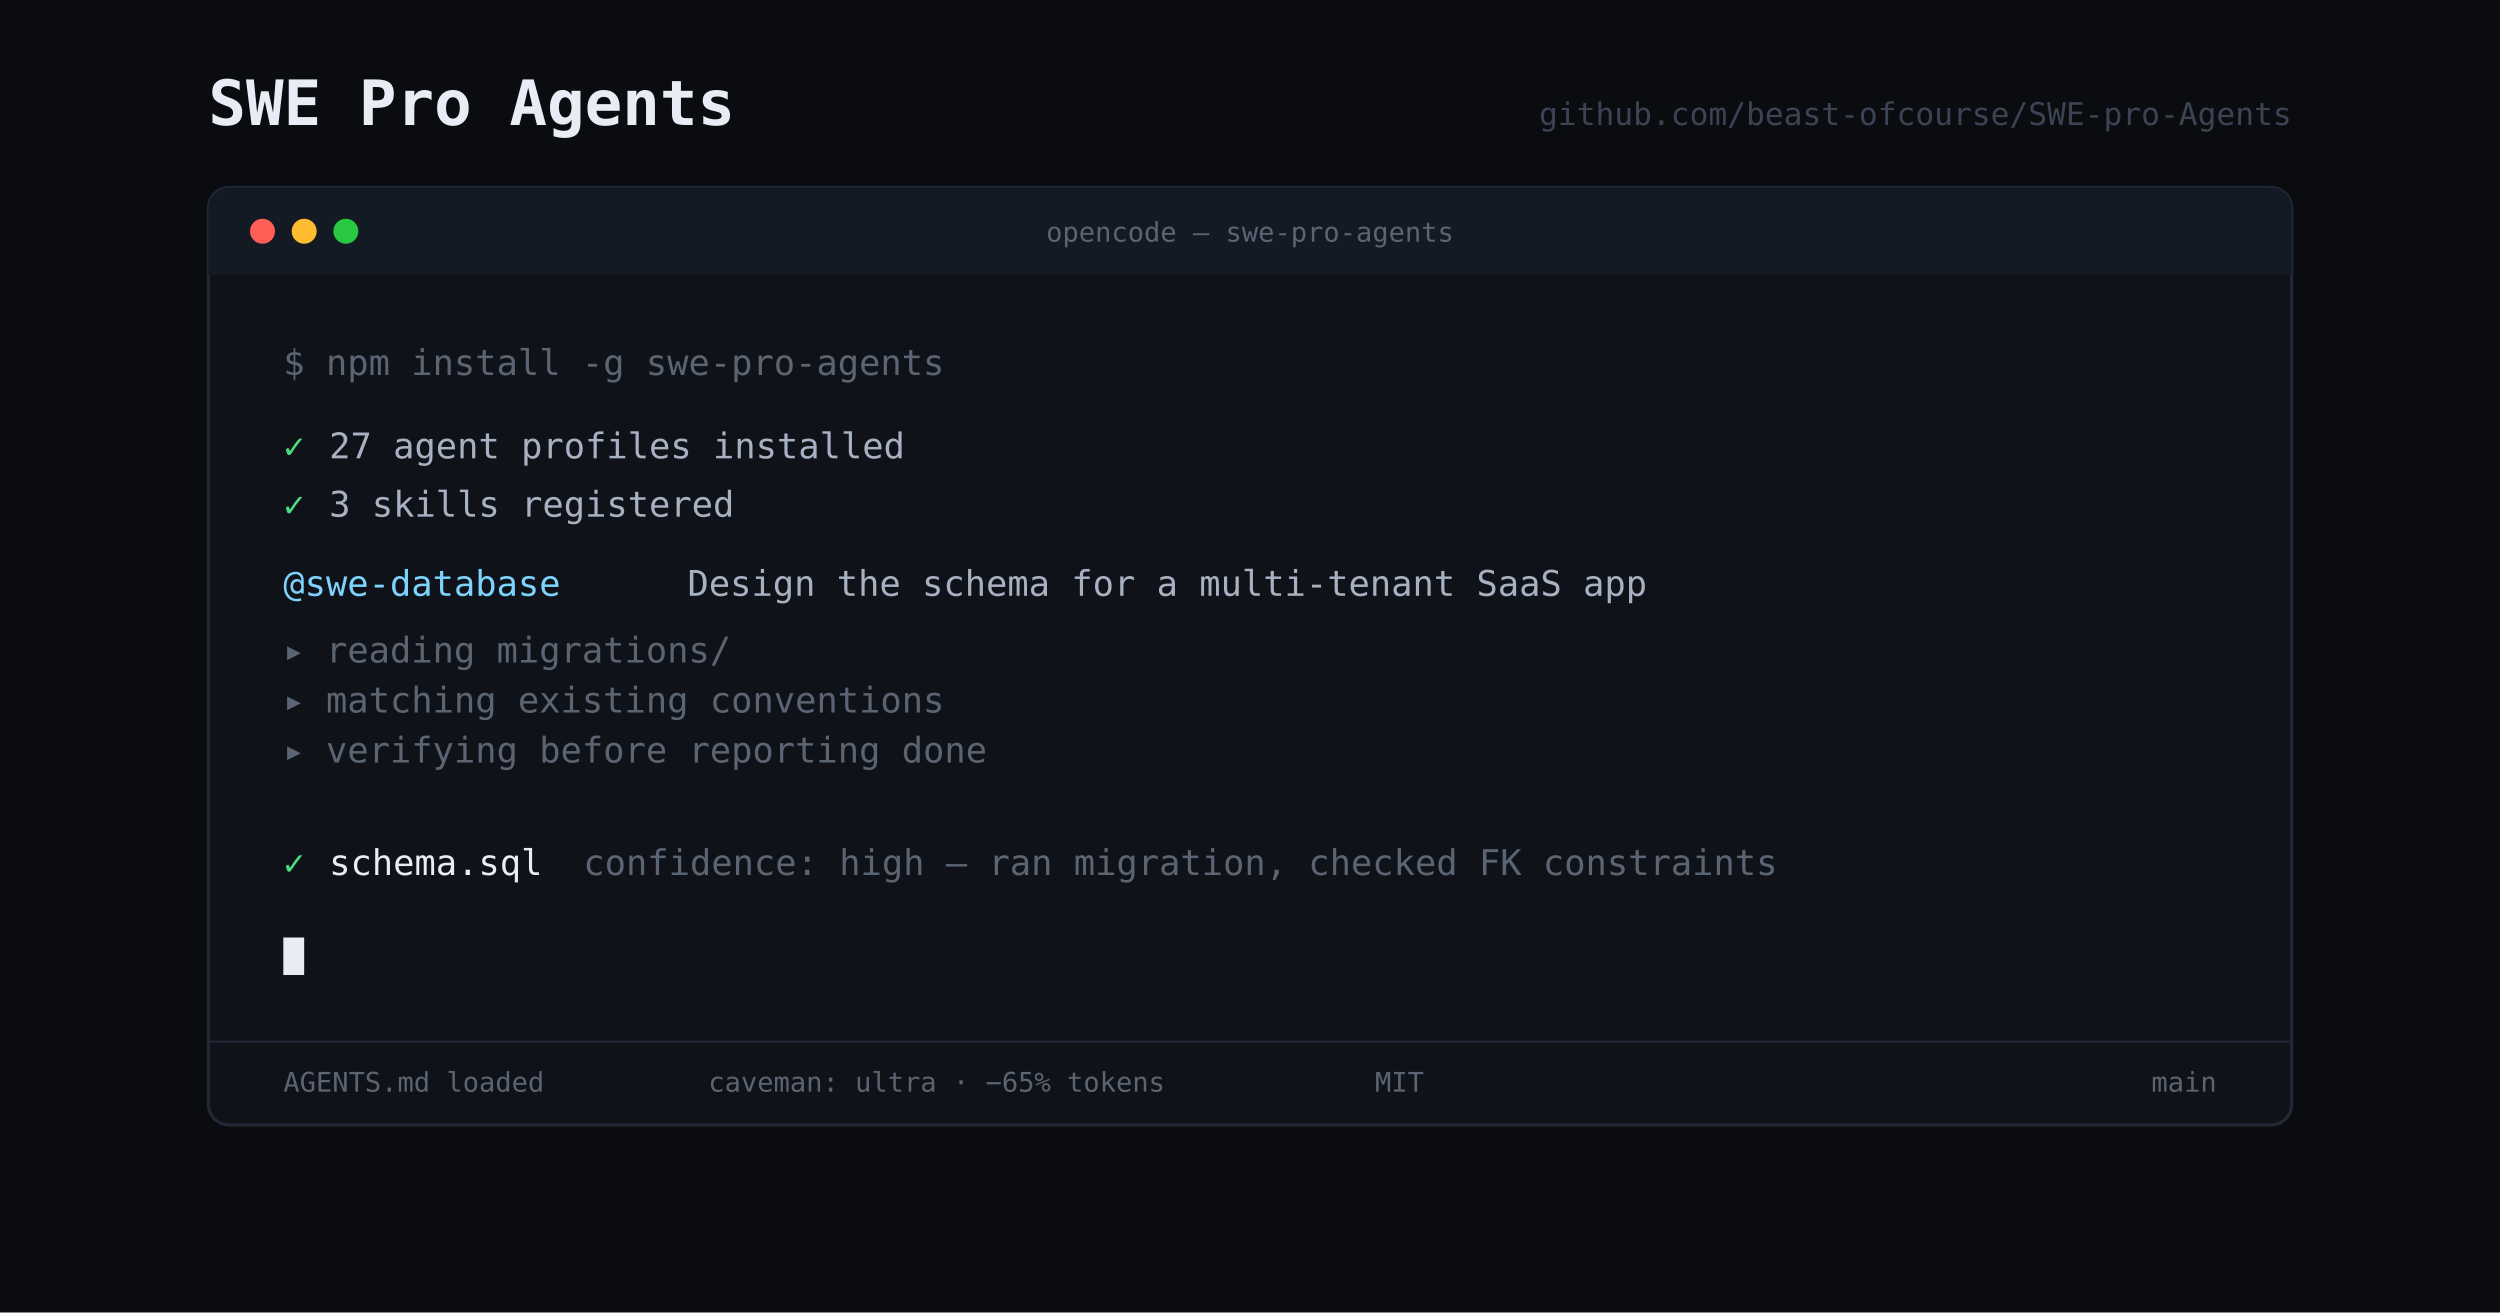
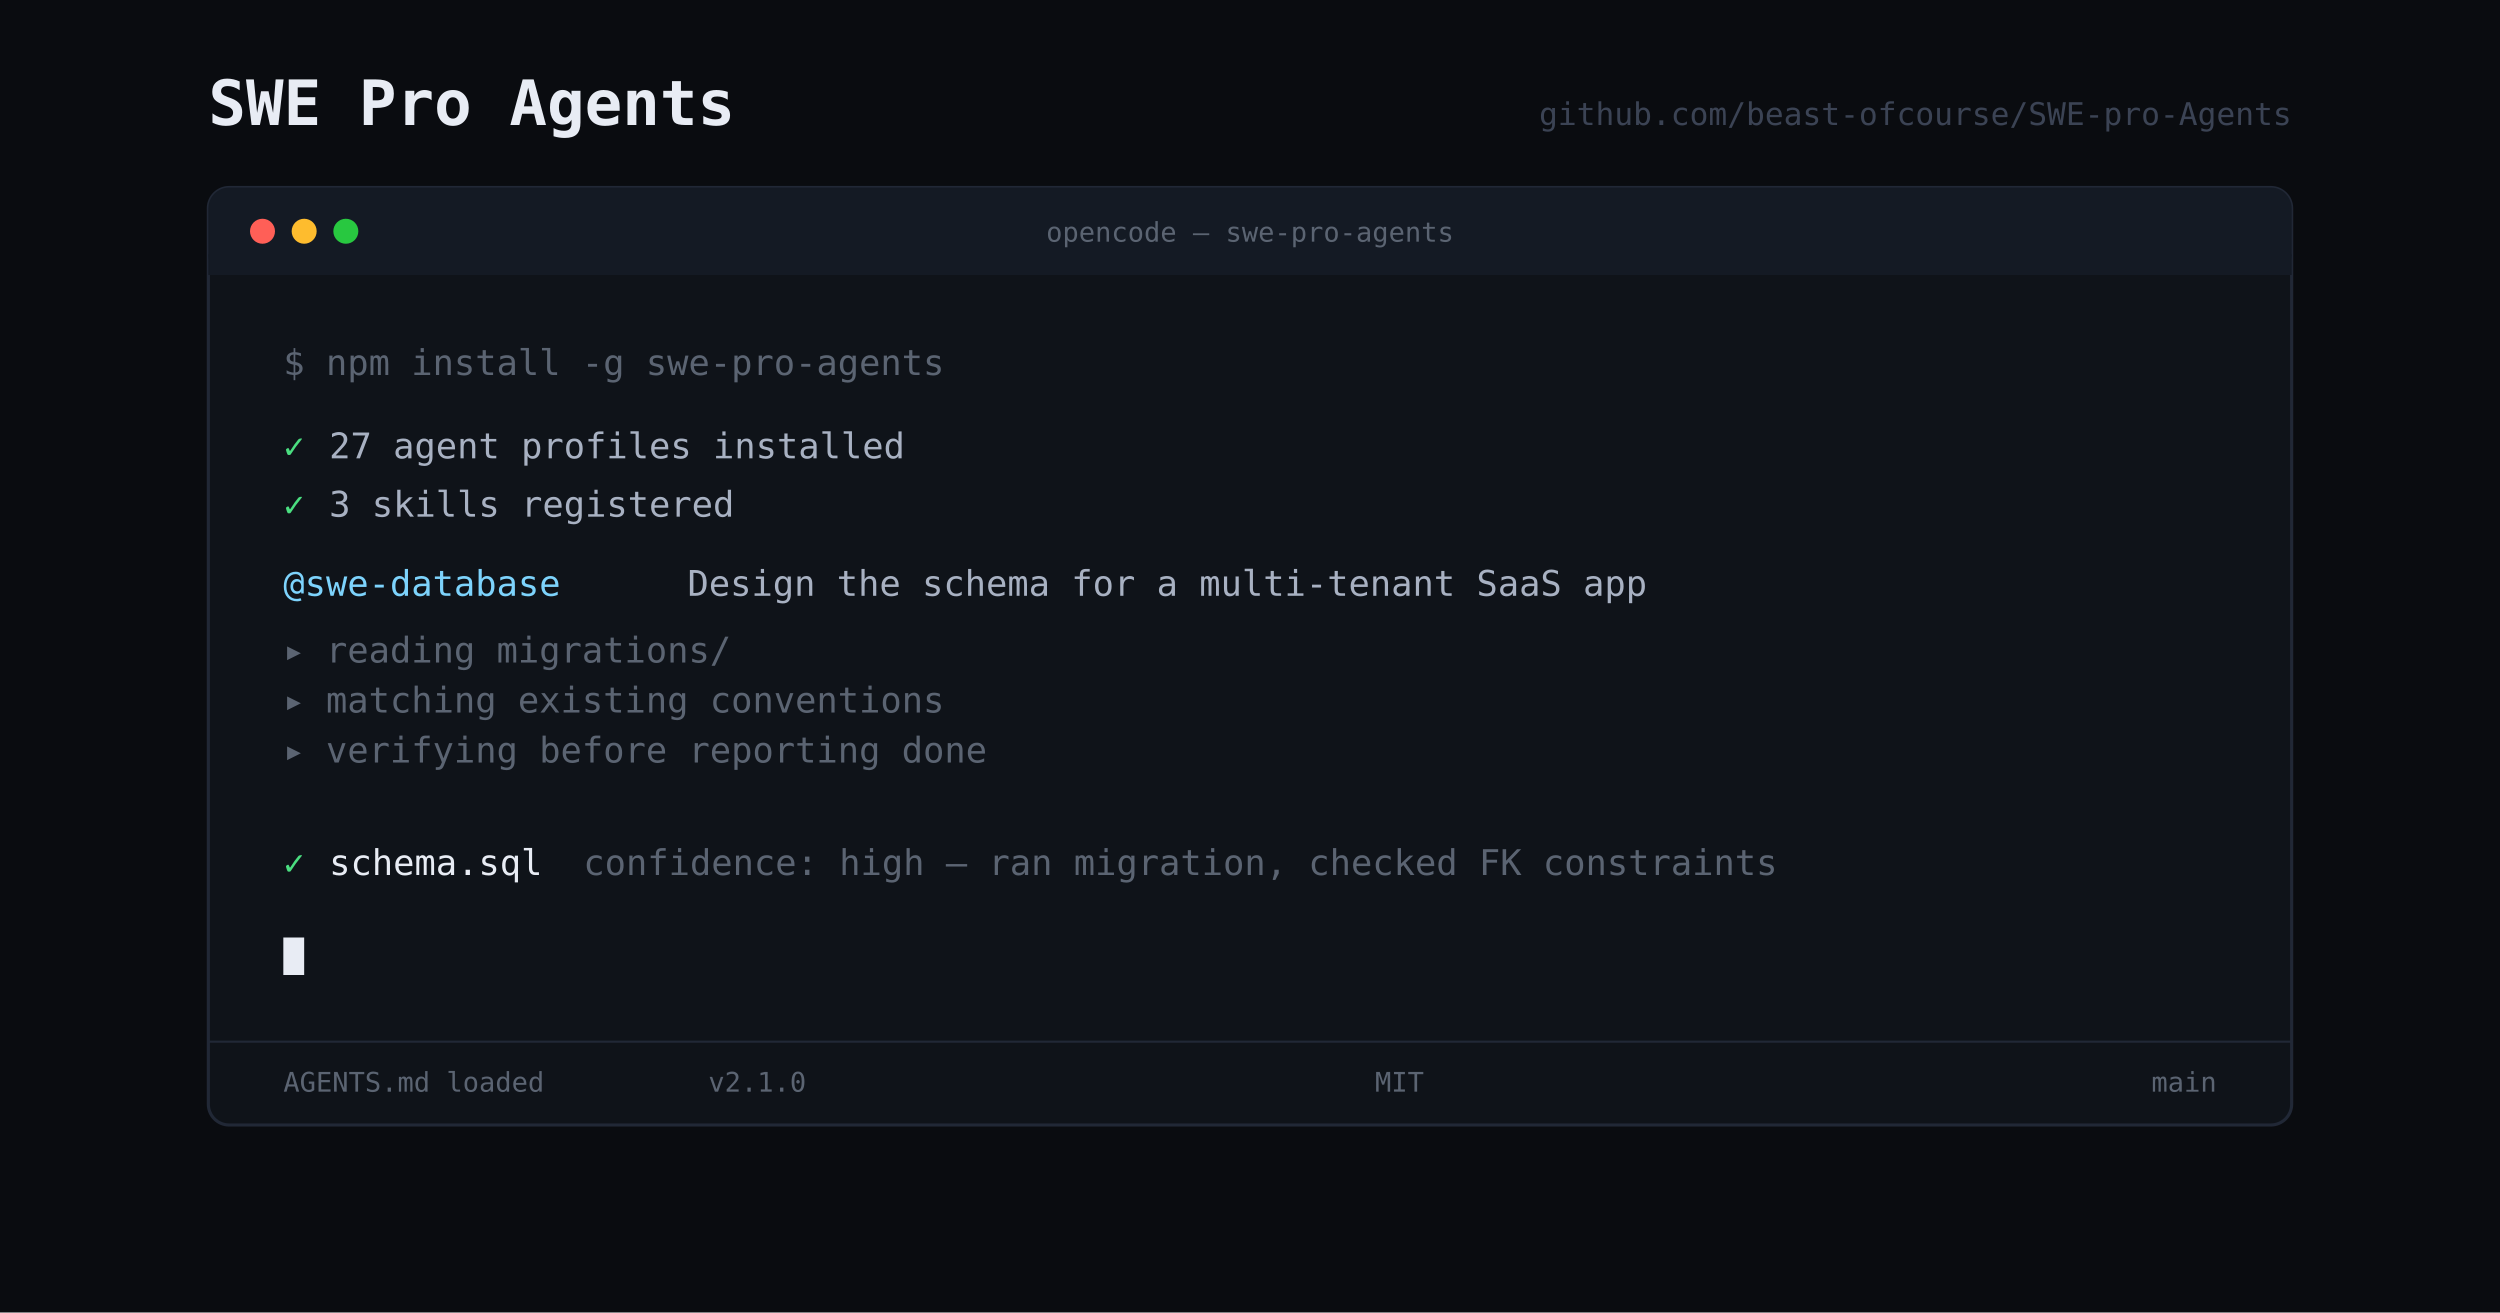
<svg xmlns="http://www.w3.org/2000/svg" viewBox="0 0 1200 630" font-family="ui-monospace, 'SF Mono', 'JetBrains Mono', Consolas, monospace">
  <rect width="1200" height="630" fill="#0a0c10" />
  <g transform="translate(100,90)">
    <rect x="0" y="0" width="1000" height="450" rx="10" fill="#0f1319" stroke="#212836" stroke-width="1.5" />
    <rect x="0" y="0" width="1000" height="42" rx="10" fill="#141a24" />
    <rect x="0" y="32" width="1000" height="10" fill="#141a24" />
    <circle cx="26" cy="21" r="6" fill="#ff5f57" />
    <circle cx="46" cy="21" r="6" fill="#febc2e" />
    <circle cx="66" cy="21" r="6" fill="#28c840" />
    <text x="500" y="26" text-anchor="middle" fill="#5b6472" font-size="13">opencode — swe-pro-agents</text>
    <g font-size="17">
      <text x="36" y="90" fill="#5b6472">$ npm install -g swe-pro-agents</text>
      <text x="36" y="130" fill="#4ade80">✓</text>
      <text x="58" y="130" fill="#a8b1c2">27 agent profiles installed</text>
      <text x="36" y="158" fill="#4ade80">✓</text>
      <text x="58" y="158" fill="#a8b1c2">3 skills registered</text>
      <text x="36" y="196" fill="#7dd3fc">@swe-database</text>
      <text x="230" y="196" fill="#a8b1c2">Design the schema for a multi-tenant SaaS app</text>
      <text x="36" y="228" fill="#5b6472">▸ reading migrations/</text>
      <text x="36" y="252" fill="#5b6472">▸ matching existing conventions</text>
      <text x="36" y="276" fill="#5b6472">▸ verifying before reporting done</text>
      <rect x="36" y="310" width="1" height="1" fill="none" />
      <text x="36" y="330" fill="#4ade80">✓</text>
      <text x="58" y="330" fill="#e8ecf4">schema.sql</text>
      <text x="180" y="330" fill="#5b6472">confidence: high — ran migration, checked FK constraints</text>
    </g>
    <rect x="36" y="360" width="10" height="18" fill="#e8ecf4">
      <animate attributeName="opacity" values="1;0;1" dur="1.1s" repeatCount="indefinite" />
    </rect>
    <line x1="0" y1="410" x2="1000" y2="410" stroke="#212836" />
    <g font-size="13" fill="#5b6472">
      <text x="36" y="434">AGENTS.md loaded</text>
-       <text x="240" y="434">caveman: ultra · −65% tokens</text>
+       <text x="240" y="434">v2.1.0</text>
      <text x="560" y="434">MIT</text>
      <text x="964" y="434" text-anchor="end">main</text>
    </g>
  </g>
  <text x="100" y="60" fill="#e8ecf4" font-size="30" font-weight="600">SWE Pro Agents</text>
  <text x="1100" y="60" text-anchor="end" fill="#3b4354" font-size="15">github.com/beast-ofcourse/SWE-pro-Agents</text>
</svg>
